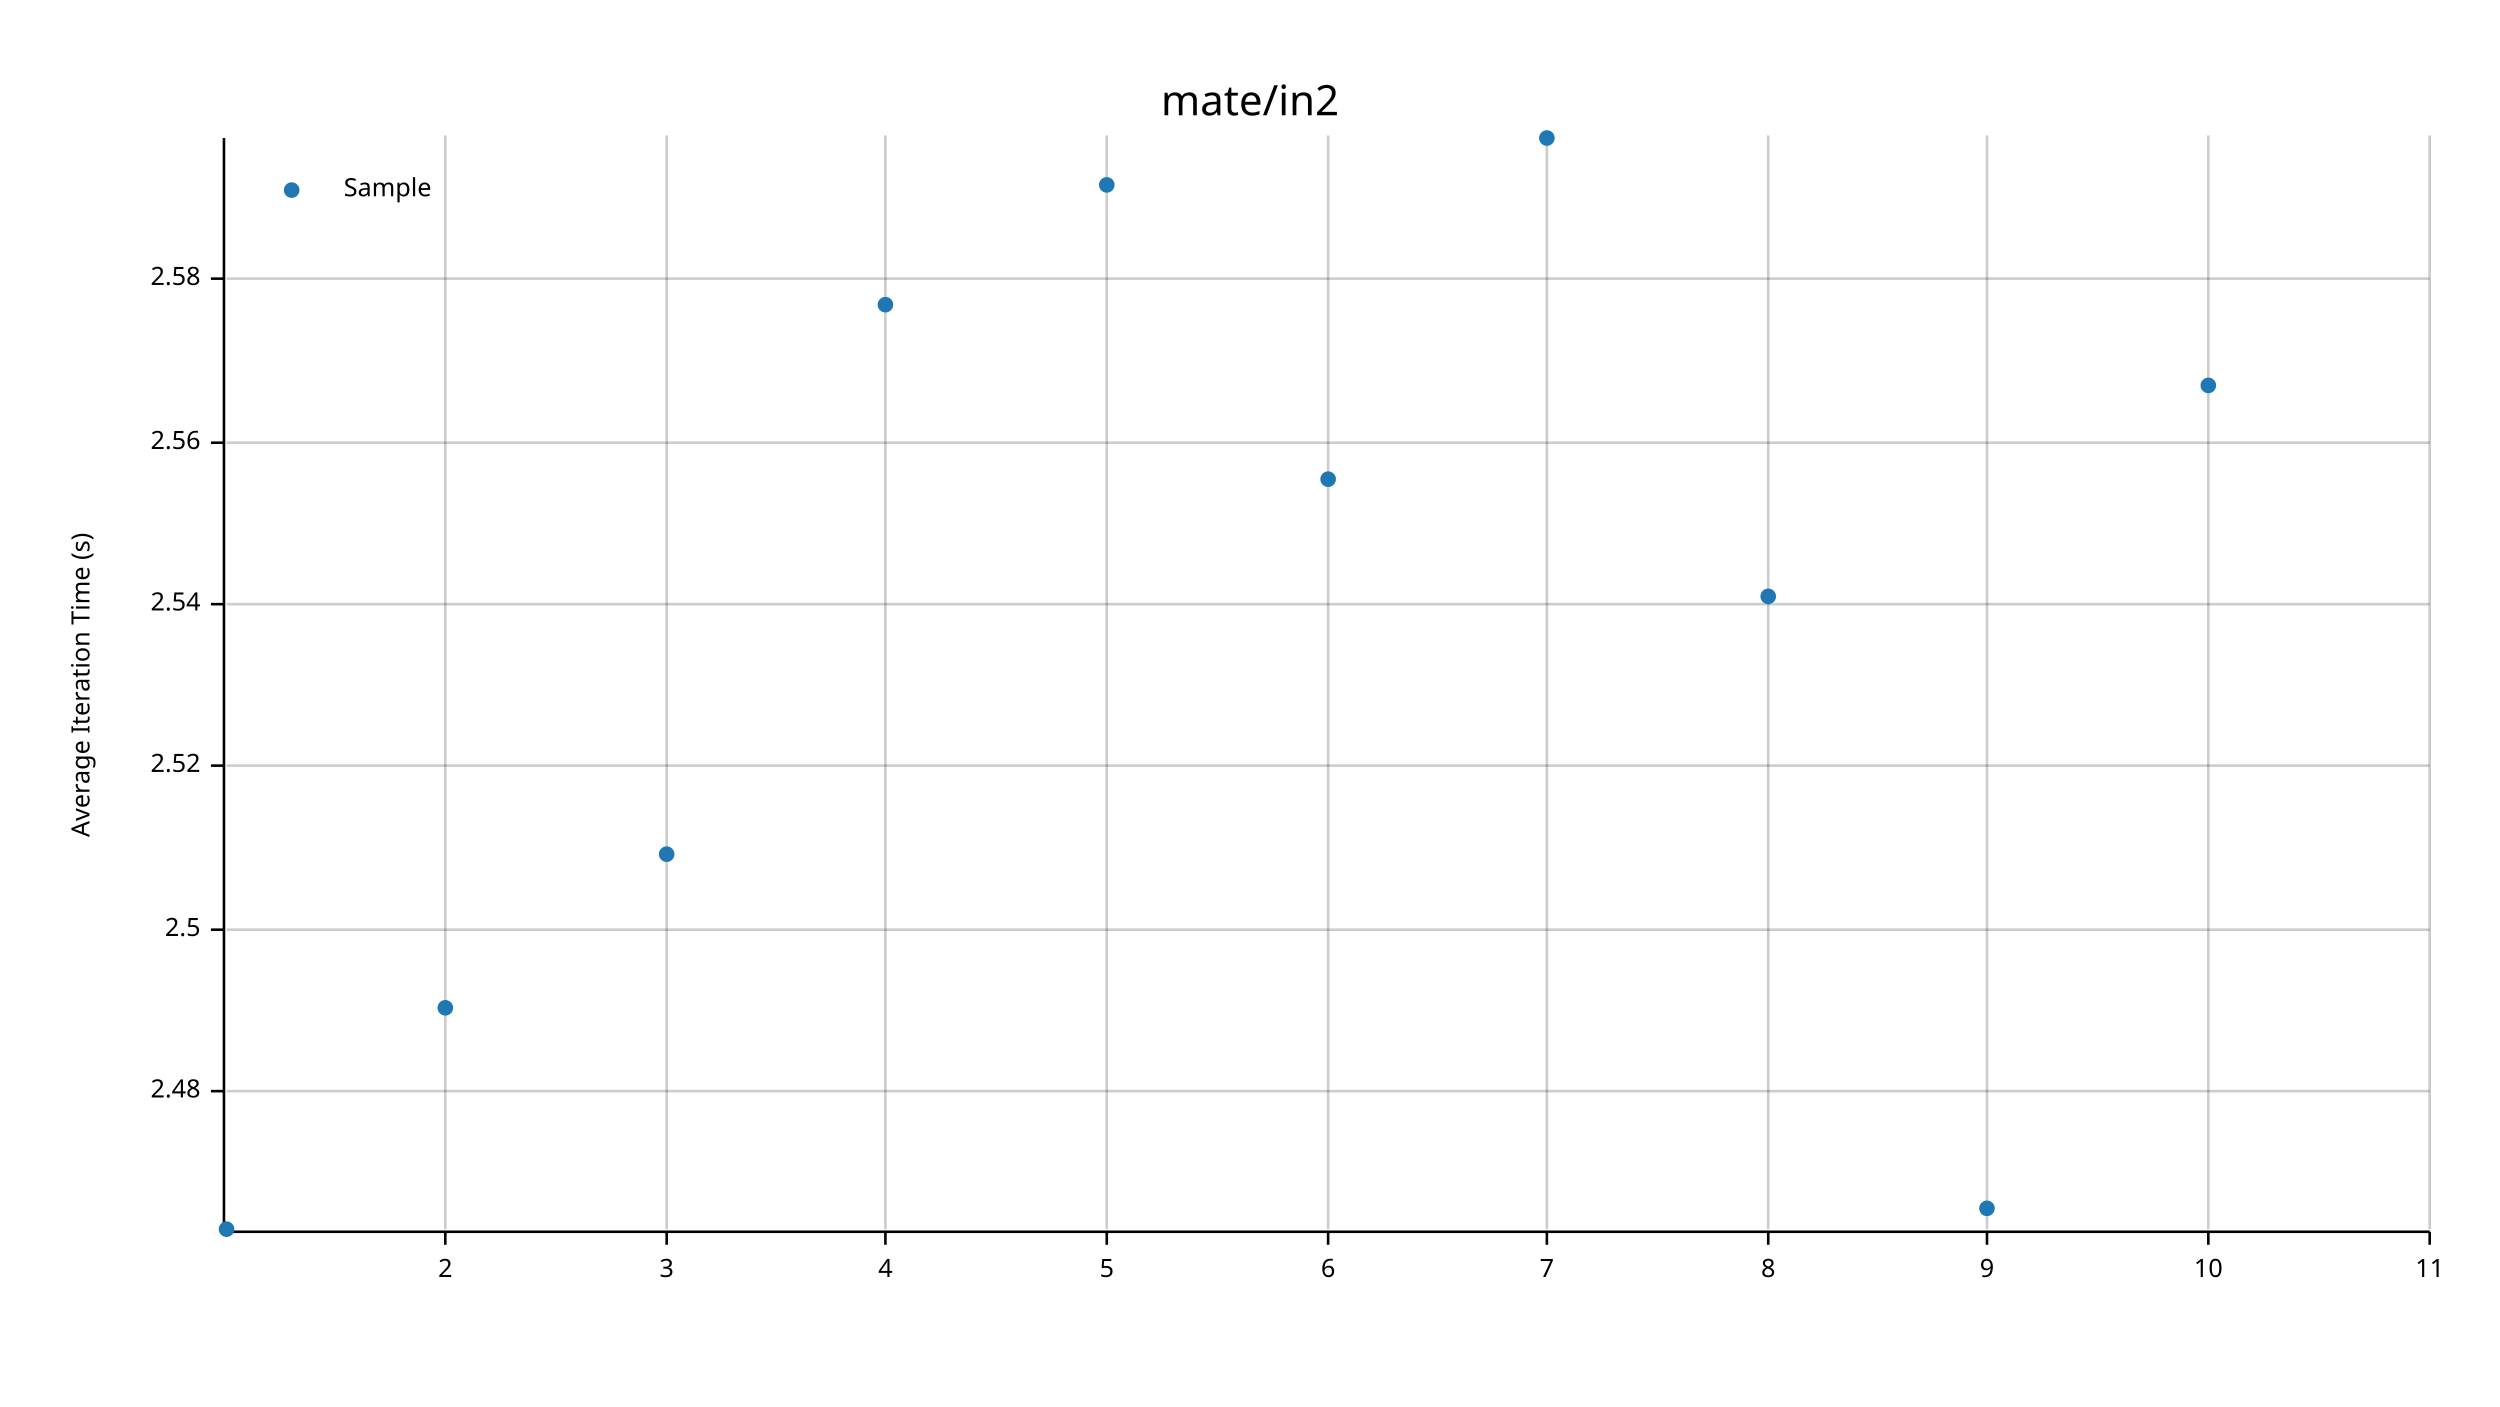
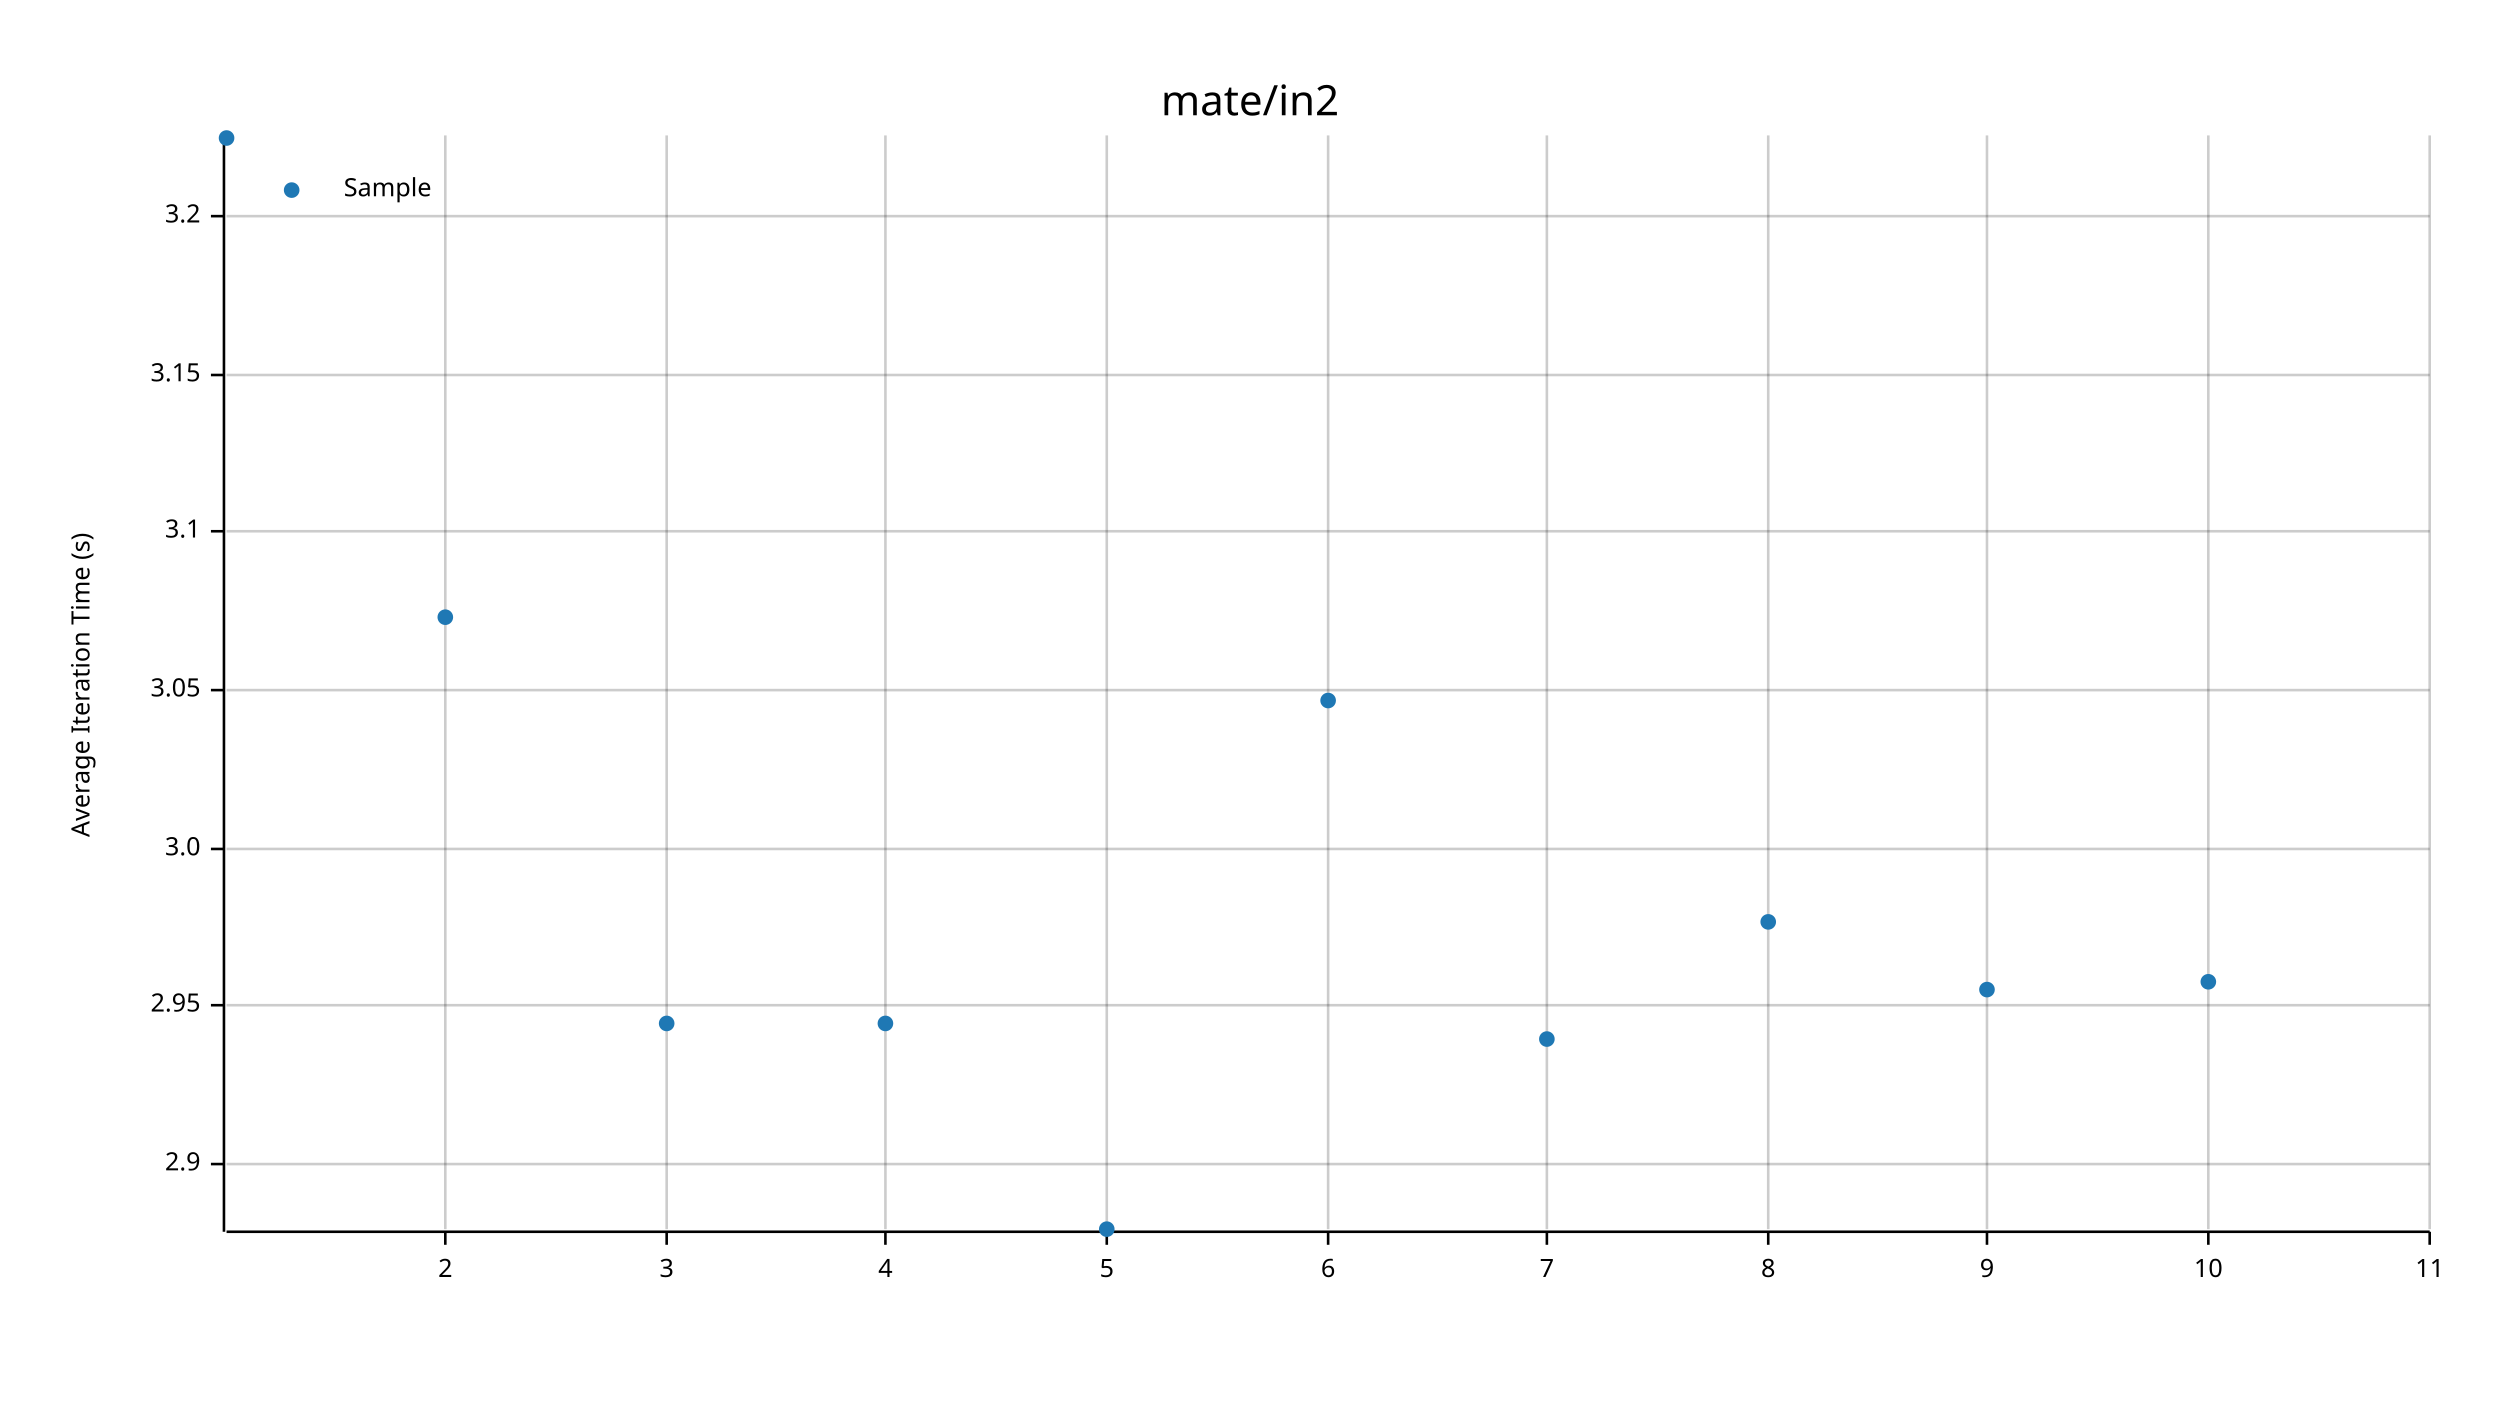
<svg xmlns="http://www.w3.org/2000/svg" width="960" height="540" viewBox="0 0 960 540">
  <text x="480" y="32" dy="0.76em" text-anchor="middle" font-family="sans-serif" font-size="16.129" opacity="1" fill="#000000">
mate/in2
</text>
  <text x="27" y="263" dy="0.76em" text-anchor="middle" font-family="sans-serif" font-size="9.677" opacity="1" fill="#000000" transform="rotate(270, 27, 263)">
Average Iteration Time (s)
</text>
  <line opacity="0.2" stroke="#000000" stroke-width="1" x1="171" y1="472" x2="171" y2="52" />
  <line opacity="0.2" stroke="#000000" stroke-width="1" x1="256" y1="472" x2="256" y2="52" />
  <line opacity="0.2" stroke="#000000" stroke-width="1" x1="340" y1="472" x2="340" y2="52" />
  <line opacity="0.2" stroke="#000000" stroke-width="1" x1="425" y1="472" x2="425" y2="52" />
  <line opacity="0.2" stroke="#000000" stroke-width="1" x1="510" y1="472" x2="510" y2="52" />
  <line opacity="0.2" stroke="#000000" stroke-width="1" x1="594" y1="472" x2="594" y2="52" />
  <line opacity="0.2" stroke="#000000" stroke-width="1" x1="679" y1="472" x2="679" y2="52" />
  <line opacity="0.2" stroke="#000000" stroke-width="1" x1="763" y1="472" x2="763" y2="52" />
  <line opacity="0.2" stroke="#000000" stroke-width="1" x1="848" y1="472" x2="848" y2="52" />
  <line opacity="0.2" stroke="#000000" stroke-width="1" x1="933" y1="472" x2="933" y2="52" />
-   <line opacity="0.2" stroke="#000000" stroke-width="1" x1="87" y1="419" x2="933" y2="419" />
-   <line opacity="0.2" stroke="#000000" stroke-width="1" x1="87" y1="357" x2="933" y2="357" />
-   <line opacity="0.2" stroke="#000000" stroke-width="1" x1="87" y1="294" x2="933" y2="294" />
-   <line opacity="0.2" stroke="#000000" stroke-width="1" x1="87" y1="232" x2="933" y2="232" />
-   <line opacity="0.2" stroke="#000000" stroke-width="1" x1="87" y1="170" x2="933" y2="170" />
-   <line opacity="0.2" stroke="#000000" stroke-width="1" x1="87" y1="107" x2="933" y2="107" />
+   <line opacity="0.2" stroke="#000000" stroke-width="1" x1="87" y1="447" x2="933" y2="447" />
+   <line opacity="0.2" stroke="#000000" stroke-width="1" x1="87" y1="386" x2="933" y2="386" />
+   <line opacity="0.2" stroke="#000000" stroke-width="1" x1="87" y1="326" x2="933" y2="326" />
+   <line opacity="0.2" stroke="#000000" stroke-width="1" x1="87" y1="265" x2="933" y2="265" />
+   <line opacity="0.2" stroke="#000000" stroke-width="1" x1="87" y1="204" x2="933" y2="204" />
+   <line opacity="0.2" stroke="#000000" stroke-width="1" x1="87" y1="144" x2="933" y2="144" />
+   <line opacity="0.2" stroke="#000000" stroke-width="1" x1="87" y1="83" x2="933" y2="83" />
  <polyline fill="none" opacity="1" stroke="#000000" stroke-width="1" points="86,53 86,473 " />
-   <text x="77" y="419" dy="0.5ex" text-anchor="end" font-family="sans-serif" font-size="9.677" opacity="1" fill="#000000">
- 2.48
+   <text x="77" y="447" dy="0.5ex" text-anchor="end" font-family="sans-serif" font-size="9.677" opacity="1" fill="#000000">
+ 2.9
</text>
-   <polyline fill="none" opacity="1" stroke="#000000" stroke-width="1" points="81,419 86,419 " />
-   <text x="77" y="357" dy="0.5ex" text-anchor="end" font-family="sans-serif" font-size="9.677" opacity="1" fill="#000000">
- 2.5
+   <polyline fill="none" opacity="1" stroke="#000000" stroke-width="1" points="81,447 86,447 " />
+   <text x="77" y="386" dy="0.5ex" text-anchor="end" font-family="sans-serif" font-size="9.677" opacity="1" fill="#000000">
+ 2.95
</text>
-   <polyline fill="none" opacity="1" stroke="#000000" stroke-width="1" points="81,357 86,357 " />
-   <text x="77" y="294" dy="0.5ex" text-anchor="end" font-family="sans-serif" font-size="9.677" opacity="1" fill="#000000">
- 2.52
+   <polyline fill="none" opacity="1" stroke="#000000" stroke-width="1" points="81,386 86,386 " />
+   <text x="77" y="326" dy="0.5ex" text-anchor="end" font-family="sans-serif" font-size="9.677" opacity="1" fill="#000000">
+ 3.0
</text>
-   <polyline fill="none" opacity="1" stroke="#000000" stroke-width="1" points="81,294 86,294 " />
-   <text x="77" y="232" dy="0.5ex" text-anchor="end" font-family="sans-serif" font-size="9.677" opacity="1" fill="#000000">
- 2.54
+   <polyline fill="none" opacity="1" stroke="#000000" stroke-width="1" points="81,326 86,326 " />
+   <text x="77" y="265" dy="0.5ex" text-anchor="end" font-family="sans-serif" font-size="9.677" opacity="1" fill="#000000">
+ 3.05
</text>
-   <polyline fill="none" opacity="1" stroke="#000000" stroke-width="1" points="81,232 86,232 " />
-   <text x="77" y="170" dy="0.5ex" text-anchor="end" font-family="sans-serif" font-size="9.677" opacity="1" fill="#000000">
- 2.56
+   <polyline fill="none" opacity="1" stroke="#000000" stroke-width="1" points="81,265 86,265 " />
+   <text x="77" y="204" dy="0.5ex" text-anchor="end" font-family="sans-serif" font-size="9.677" opacity="1" fill="#000000">
+ 3.1
</text>
-   <polyline fill="none" opacity="1" stroke="#000000" stroke-width="1" points="81,170 86,170 " />
-   <text x="77" y="107" dy="0.5ex" text-anchor="end" font-family="sans-serif" font-size="9.677" opacity="1" fill="#000000">
- 2.58
+   <polyline fill="none" opacity="1" stroke="#000000" stroke-width="1" points="81,204 86,204 " />
+   <text x="77" y="144" dy="0.5ex" text-anchor="end" font-family="sans-serif" font-size="9.677" opacity="1" fill="#000000">
+ 3.15
</text>
-   <polyline fill="none" opacity="1" stroke="#000000" stroke-width="1" points="81,107 86,107 " />
+   <polyline fill="none" opacity="1" stroke="#000000" stroke-width="1" points="81,144 86,144 " />
+   <text x="77" y="83" dy="0.5ex" text-anchor="end" font-family="sans-serif" font-size="9.677" opacity="1" fill="#000000">
+ 3.2
+ </text>
+   <polyline fill="none" opacity="1" stroke="#000000" stroke-width="1" points="81,83 86,83 " />
  <polyline fill="none" opacity="1" stroke="#000000" stroke-width="1" points="87,473 933,473 " />
  <text x="171" y="483" dy="0.76em" text-anchor="middle" font-family="sans-serif" font-size="9.677" opacity="1" fill="#000000">
2
</text>
  <polyline fill="none" opacity="1" stroke="#000000" stroke-width="1" points="171,473 171,478 " />
  <text x="256" y="483" dy="0.76em" text-anchor="middle" font-family="sans-serif" font-size="9.677" opacity="1" fill="#000000">
3
</text>
  <polyline fill="none" opacity="1" stroke="#000000" stroke-width="1" points="256,473 256,478 " />
  <text x="340" y="483" dy="0.76em" text-anchor="middle" font-family="sans-serif" font-size="9.677" opacity="1" fill="#000000">
4
</text>
  <polyline fill="none" opacity="1" stroke="#000000" stroke-width="1" points="340,473 340,478 " />
  <text x="425" y="483" dy="0.76em" text-anchor="middle" font-family="sans-serif" font-size="9.677" opacity="1" fill="#000000">
5
</text>
  <polyline fill="none" opacity="1" stroke="#000000" stroke-width="1" points="425,473 425,478 " />
  <text x="510" y="483" dy="0.76em" text-anchor="middle" font-family="sans-serif" font-size="9.677" opacity="1" fill="#000000">
6
</text>
  <polyline fill="none" opacity="1" stroke="#000000" stroke-width="1" points="510,473 510,478 " />
  <text x="594" y="483" dy="0.76em" text-anchor="middle" font-family="sans-serif" font-size="9.677" opacity="1" fill="#000000">
7
</text>
  <polyline fill="none" opacity="1" stroke="#000000" stroke-width="1" points="594,473 594,478 " />
  <text x="679" y="483" dy="0.76em" text-anchor="middle" font-family="sans-serif" font-size="9.677" opacity="1" fill="#000000">
8
</text>
  <polyline fill="none" opacity="1" stroke="#000000" stroke-width="1" points="679,473 679,478 " />
  <text x="763" y="483" dy="0.76em" text-anchor="middle" font-family="sans-serif" font-size="9.677" opacity="1" fill="#000000">
9
</text>
  <polyline fill="none" opacity="1" stroke="#000000" stroke-width="1" points="763,473 763,478 " />
  <text x="848" y="483" dy="0.76em" text-anchor="middle" font-family="sans-serif" font-size="9.677" opacity="1" fill="#000000">
10
</text>
  <polyline fill="none" opacity="1" stroke="#000000" stroke-width="1" points="848,473 848,478 " />
  <text x="933" y="483" dy="0.76em" text-anchor="middle" font-family="sans-serif" font-size="9.677" opacity="1" fill="#000000">
11
</text>
  <polyline fill="none" opacity="1" stroke="#000000" stroke-width="1" points="933,473 933,478 " />
-   <circle cx="87" cy="472" r="3" opacity="1" fill="#1F78B4" stroke="none" />
-   <circle cx="171" cy="387" r="3" opacity="1" fill="#1F78B4" stroke="none" />
-   <circle cx="256" cy="328" r="3" opacity="1" fill="#1F78B4" stroke="none" />
-   <circle cx="340" cy="117" r="3" opacity="1" fill="#1F78B4" stroke="none" />
-   <circle cx="425" cy="71" r="3" opacity="1" fill="#1F78B4" stroke="none" />
-   <circle cx="510" cy="184" r="3" opacity="1" fill="#1F78B4" stroke="none" />
-   <circle cx="594" cy="53" r="3" opacity="1" fill="#1F78B4" stroke="none" />
-   <circle cx="679" cy="229" r="3" opacity="1" fill="#1F78B4" stroke="none" />
-   <circle cx="763" cy="464" r="3" opacity="1" fill="#1F78B4" stroke="none" />
-   <circle cx="848" cy="148" r="3" opacity="1" fill="#1F78B4" stroke="none" />
+   <circle cx="87" cy="53" r="3" opacity="1" fill="#1F78B4" stroke="none" />
+   <circle cx="171" cy="237" r="3" opacity="1" fill="#1F78B4" stroke="none" />
+   <circle cx="256" cy="393" r="3" opacity="1" fill="#1F78B4" stroke="none" />
+   <circle cx="340" cy="393" r="3" opacity="1" fill="#1F78B4" stroke="none" />
+   <circle cx="425" cy="472" r="3" opacity="1" fill="#1F78B4" stroke="none" />
+   <circle cx="510" cy="269" r="3" opacity="1" fill="#1F78B4" stroke="none" />
+   <circle cx="594" cy="399" r="3" opacity="1" fill="#1F78B4" stroke="none" />
+   <circle cx="679" cy="354" r="3" opacity="1" fill="#1F78B4" stroke="none" />
+   <circle cx="763" cy="380" r="3" opacity="1" fill="#1F78B4" stroke="none" />
+   <circle cx="848" cy="377" r="3" opacity="1" fill="#1F78B4" stroke="none" />
  <text x="132" y="68" dy="0.76em" text-anchor="start" font-family="sans-serif" font-size="9.677" opacity="1" fill="#000000">
Sample
</text>
  <circle cx="112" cy="73" r="3" opacity="1" fill="#1F78B4" stroke="none" />
</svg>
